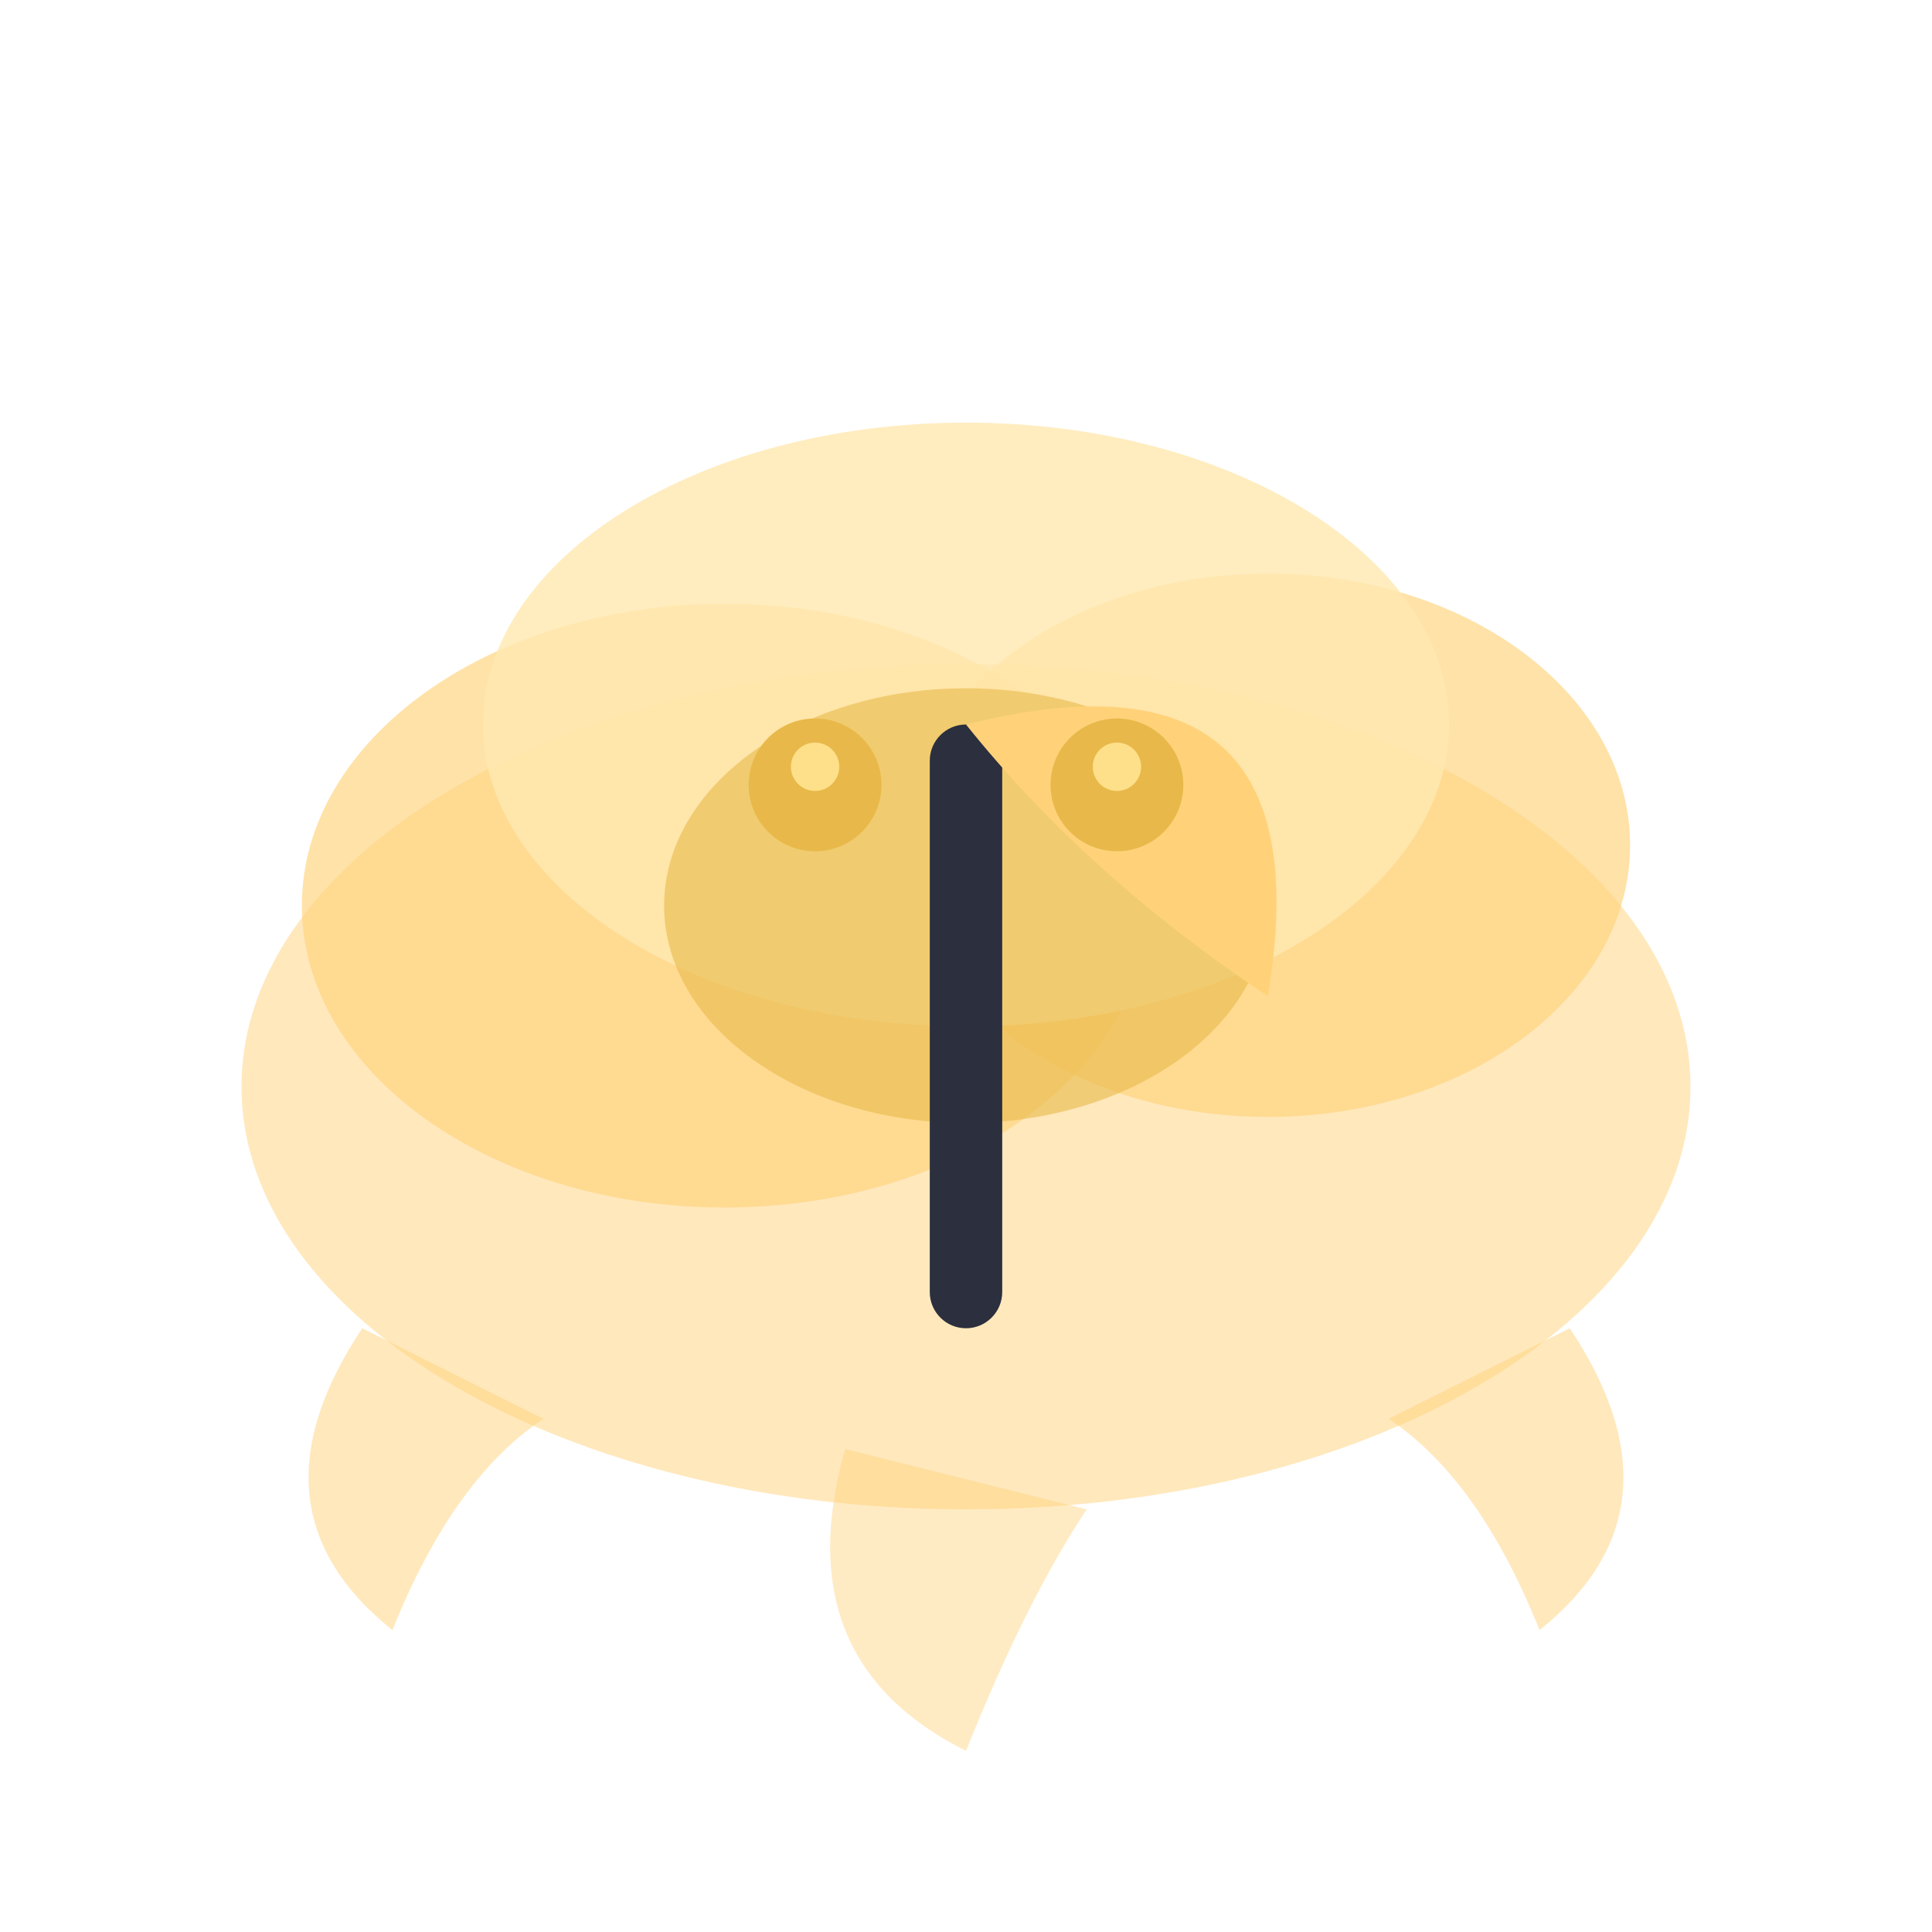
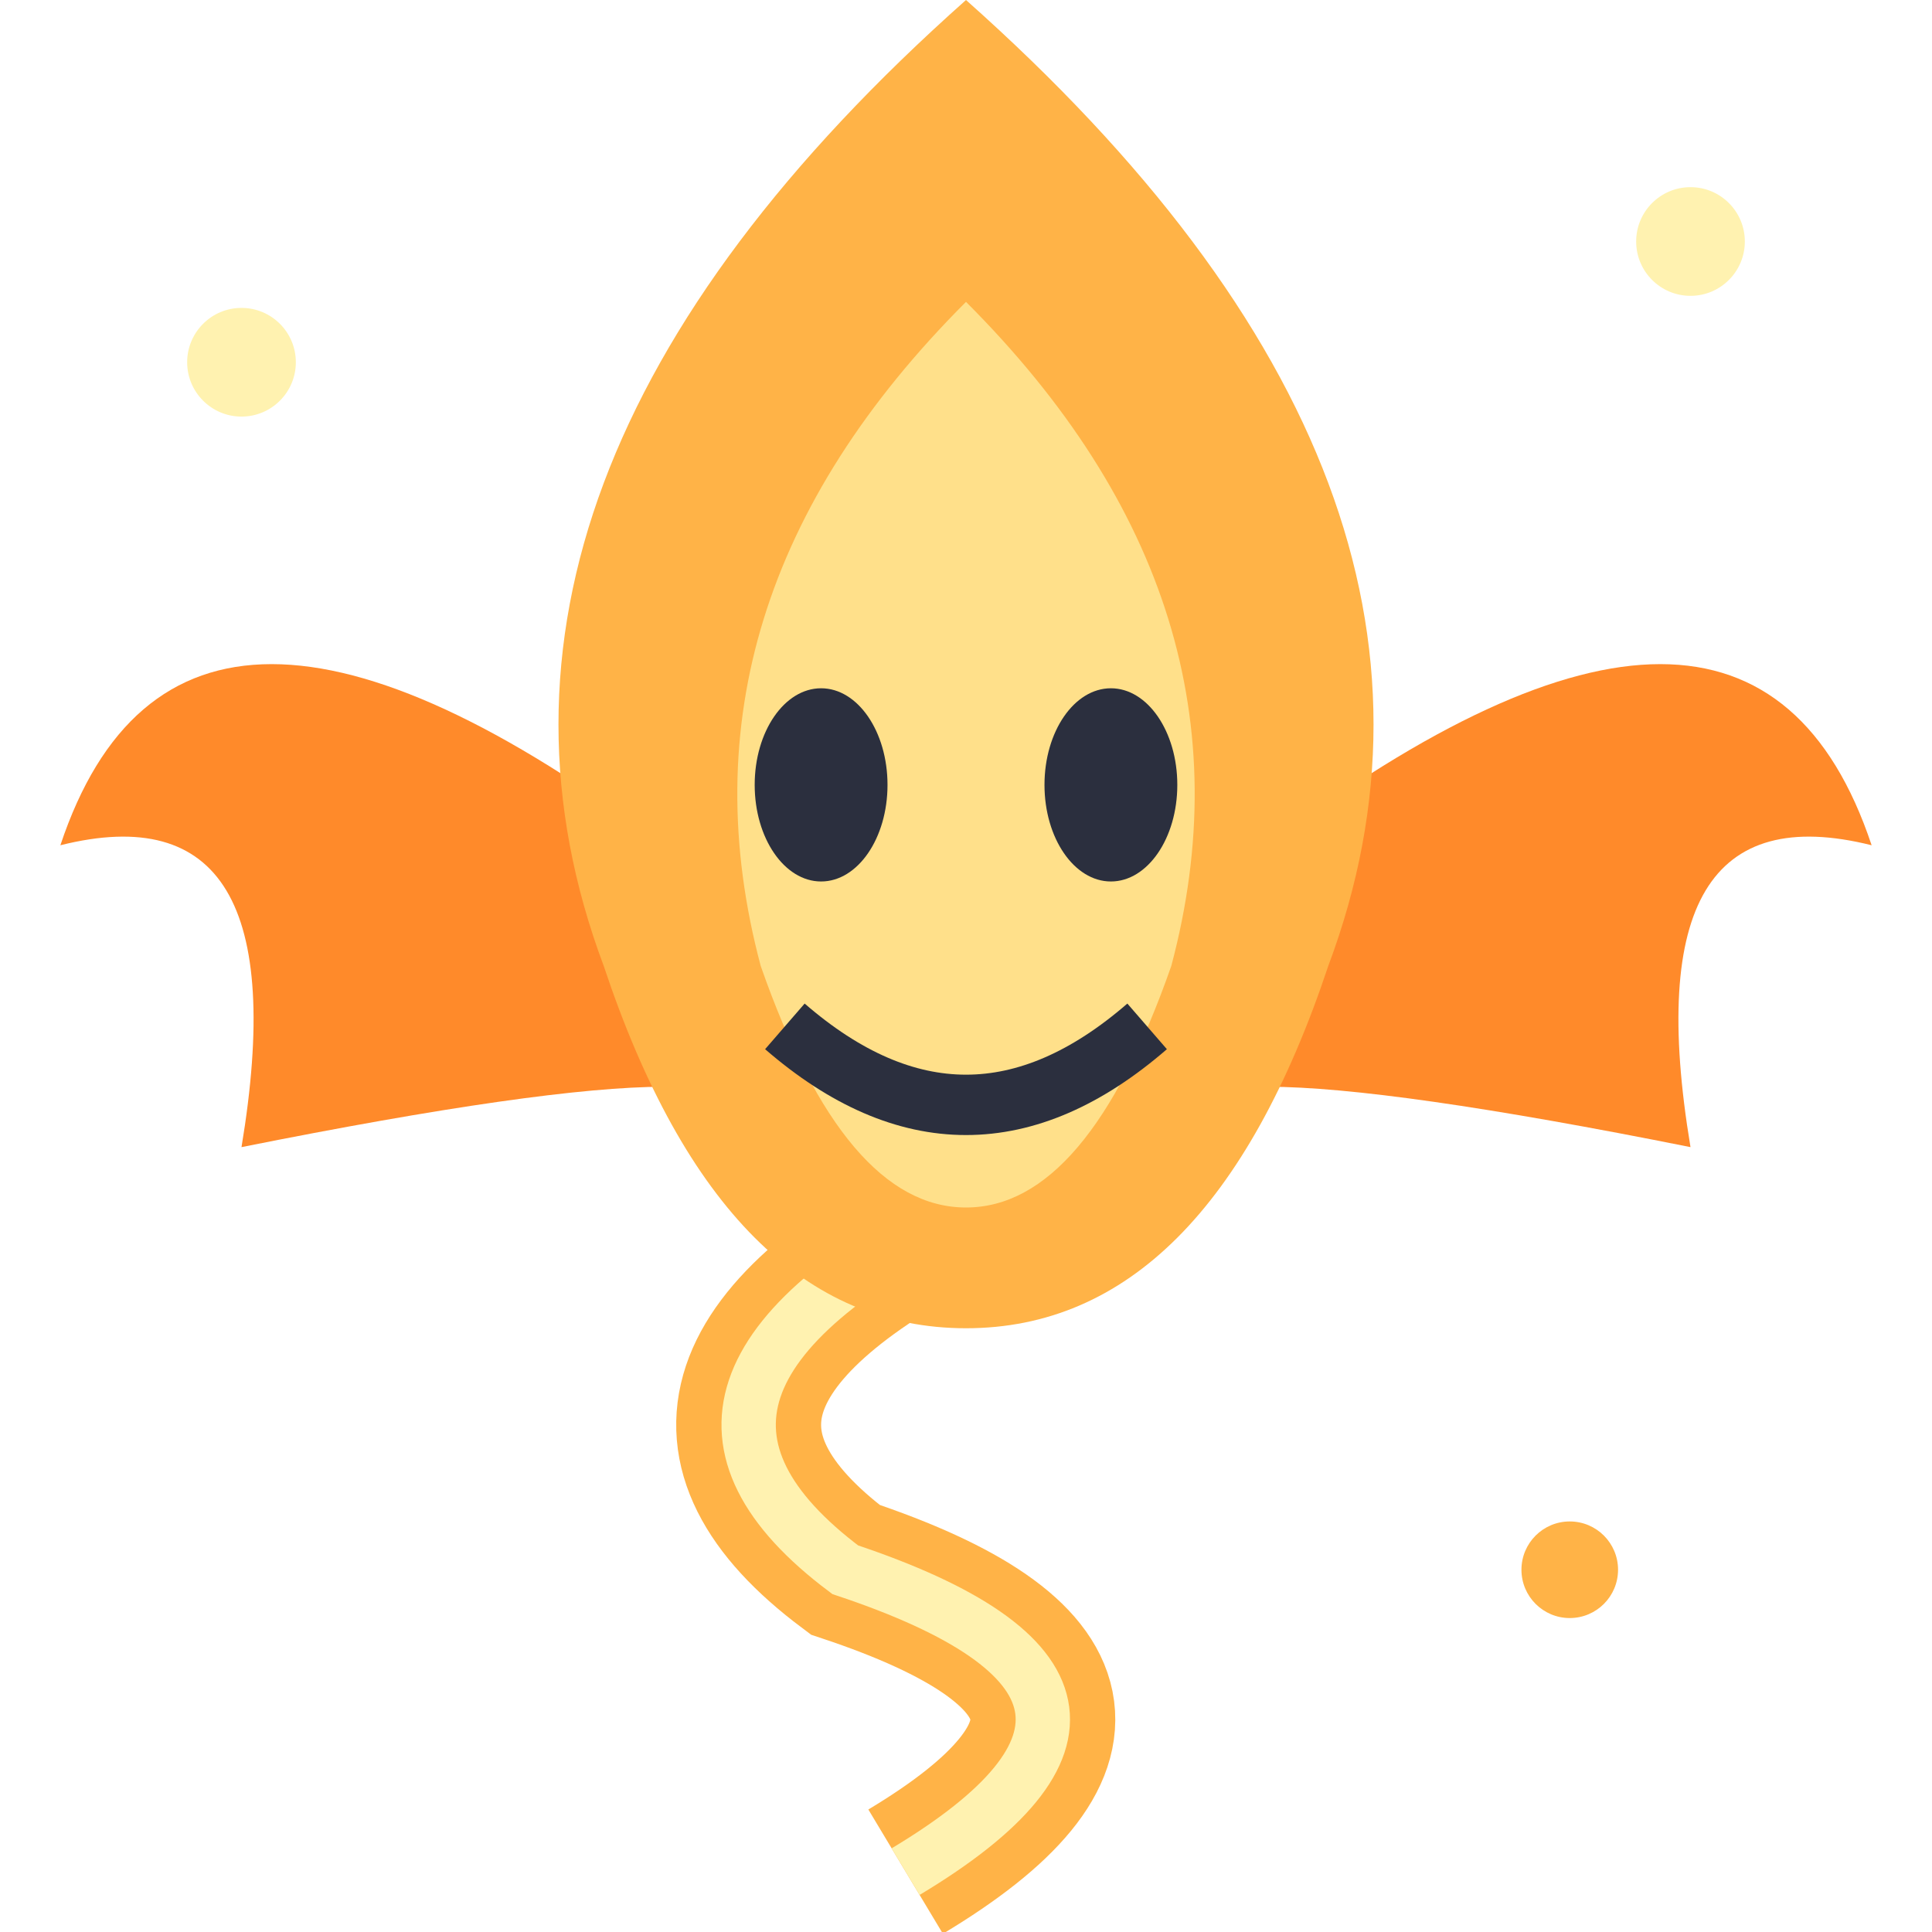
<svg xmlns="http://www.w3.org/2000/svg" viewBox="0 0 32 32">
-   <ellipse cx="16" cy="18" rx="12" ry="7" fill="#FFD27A" opacity="0.5" />
-   <ellipse cx="12" cy="15" rx="7" ry="5" fill="#FFD27A" opacity="0.65" />
-   <ellipse cx="21" cy="14" rx="6" ry="4.5" fill="#FFD27A" opacity="0.65" />
-   <ellipse cx="16" cy="12" rx="8" ry="5" fill="#FFE9B0" opacity="0.8" />
-   <ellipse cx="16" cy="15" rx="5" ry="3.6" fill="#E8B94A" opacity="0.6" />
-   <rect x="15.4" y="12" width="1.2" height="10" rx="0.6" fill="#2B2F3E" />
-   <path d="M16,12 Q22,10.5 21,16.5 Q18,14.5 16,12 Z" fill="#FFD27A" />
-   <circle cx="13.5" cy="13" r="1.1" fill="#E8B94A" />
-   <circle cx="18.5" cy="13" r="1.1" fill="#E8B94A" />
-   <circle cx="13.5" cy="12.7" r="0.4" fill="#FFE08A" />
-   <circle cx="18.5" cy="12.7" r="0.4" fill="#FFE08A" />
-   <path d="M6,22 Q4,25 6.5,27 Q7.5,24.5 9,23.5 Z" fill="#FFD27A" opacity="0.5" />
-   <path d="M26,22 Q28,25 25.5,27 Q24.5,24.5 23,23.5 Z" fill="#FFD27A" opacity="0.5" />
-   <path d="M14,24 Q13,27.5 16,29 Q17,26.5 18,25 Z" fill="#FFD27A" opacity="0.45" />
+   <path d="M11,14 Q3,8.0 1,14.0 Q5,13 4,19.0 Q9,18 11,18 Z" fill="#FF8A2A" />
+   <path d="M21,14 Q29,8.0 31,14.0 Q27,13 28,19.0 Q23,18 21,18 Z" fill="#FF8A2A" />
+   <path d="M16,20 Q10,23 14,26 Q20,28 15,31" stroke="#FFB347" stroke-width="2.4" fill="none" />
+   <path d="M16,20 Q10,23 14,26 Q20,28 15,31" stroke="#FFF2B0" stroke-width="0.9" fill="none" />
+   <path d="M16,0 Q25,8 22,16 Q20,22 16,22 Q12,22 10,16 Q7,8 16,0 Z" fill="#FFB347" />
+   <path d="M16,5 Q21,10 19.4,16 Q18,20 16,20 Q14,20 12.6,16 Q11,10 16,5 Z" fill="#FFE08A" />
+   <ellipse cx="13.6" cy="13" rx="1.1" ry="1.6" fill="#2B2F3E" />
+   <ellipse cx="18.4" cy="13" rx="1.1" ry="1.6" fill="#2B2F3E" />
+   <path d="M13,17 Q16,19.6 19,17" stroke="#2B2F3E" stroke-width="1" fill="none" />
+   <circle cx="4" cy="6" r="0.9" fill="#FFF2B0" />
+   <circle cx="28" cy="4" r="0.9" fill="#FFF2B0" />
+   <circle cx="26" cy="26" r="0.8" fill="#FFB347" />
</svg>
